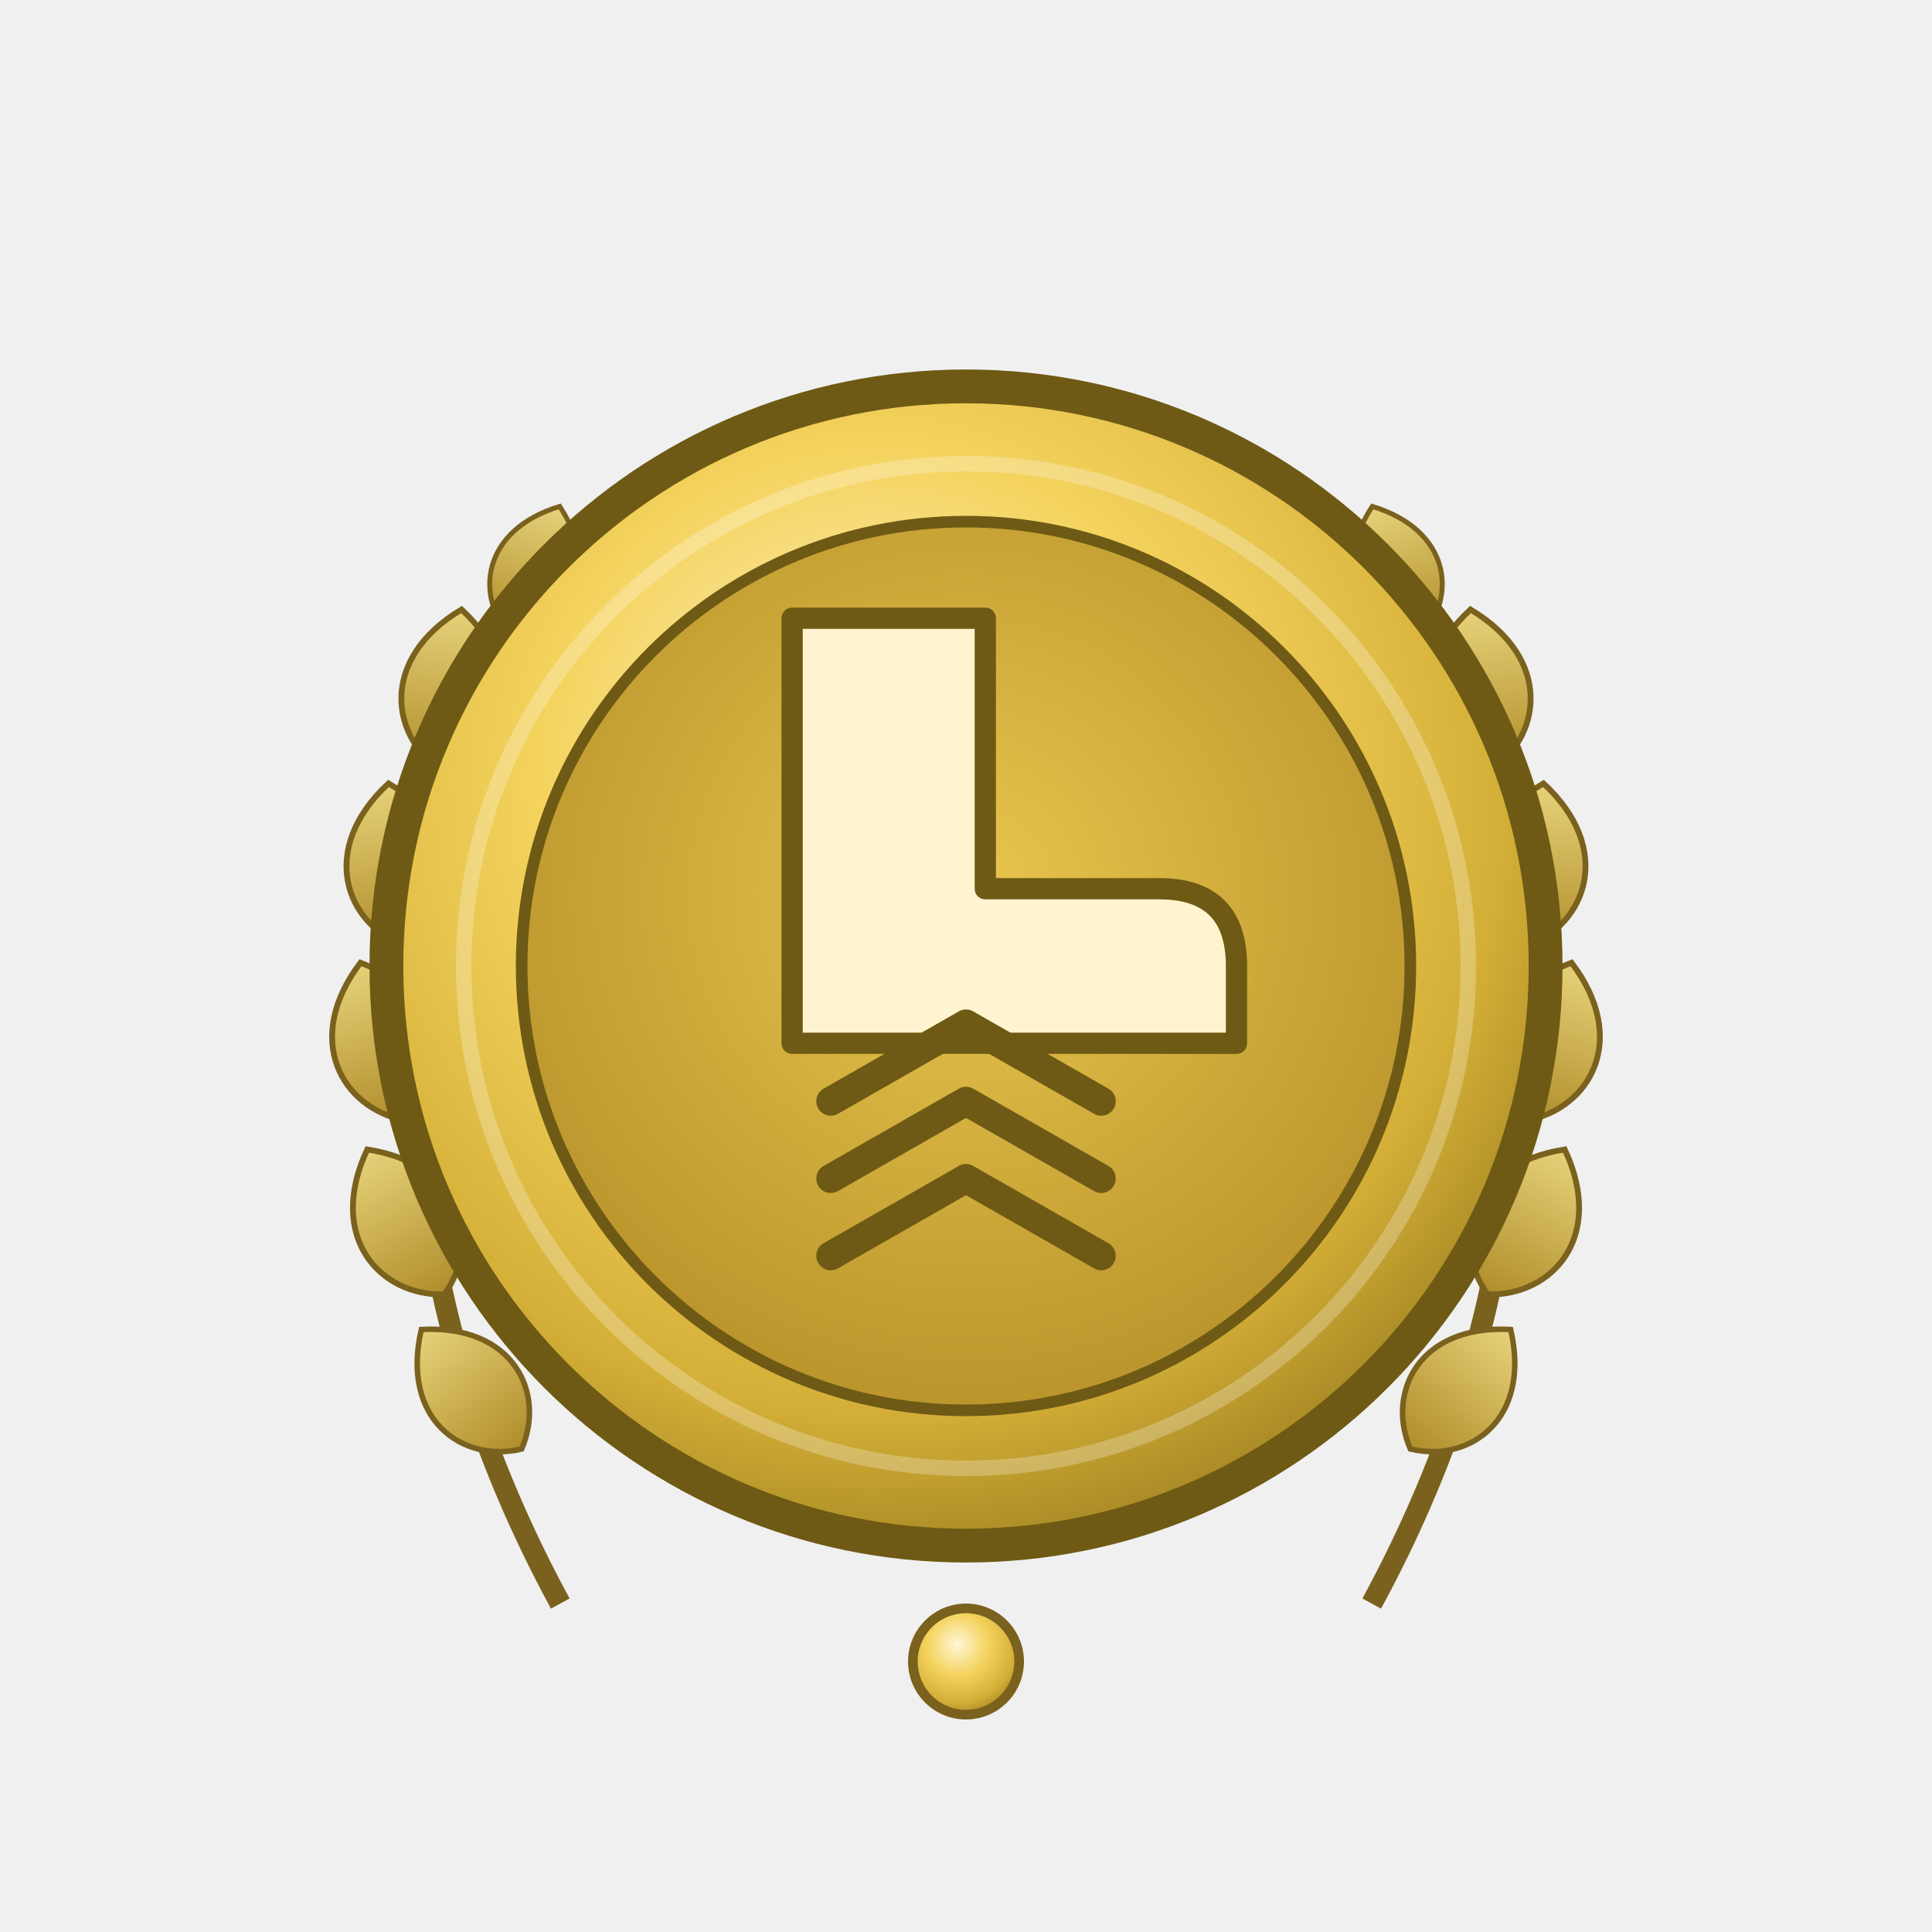
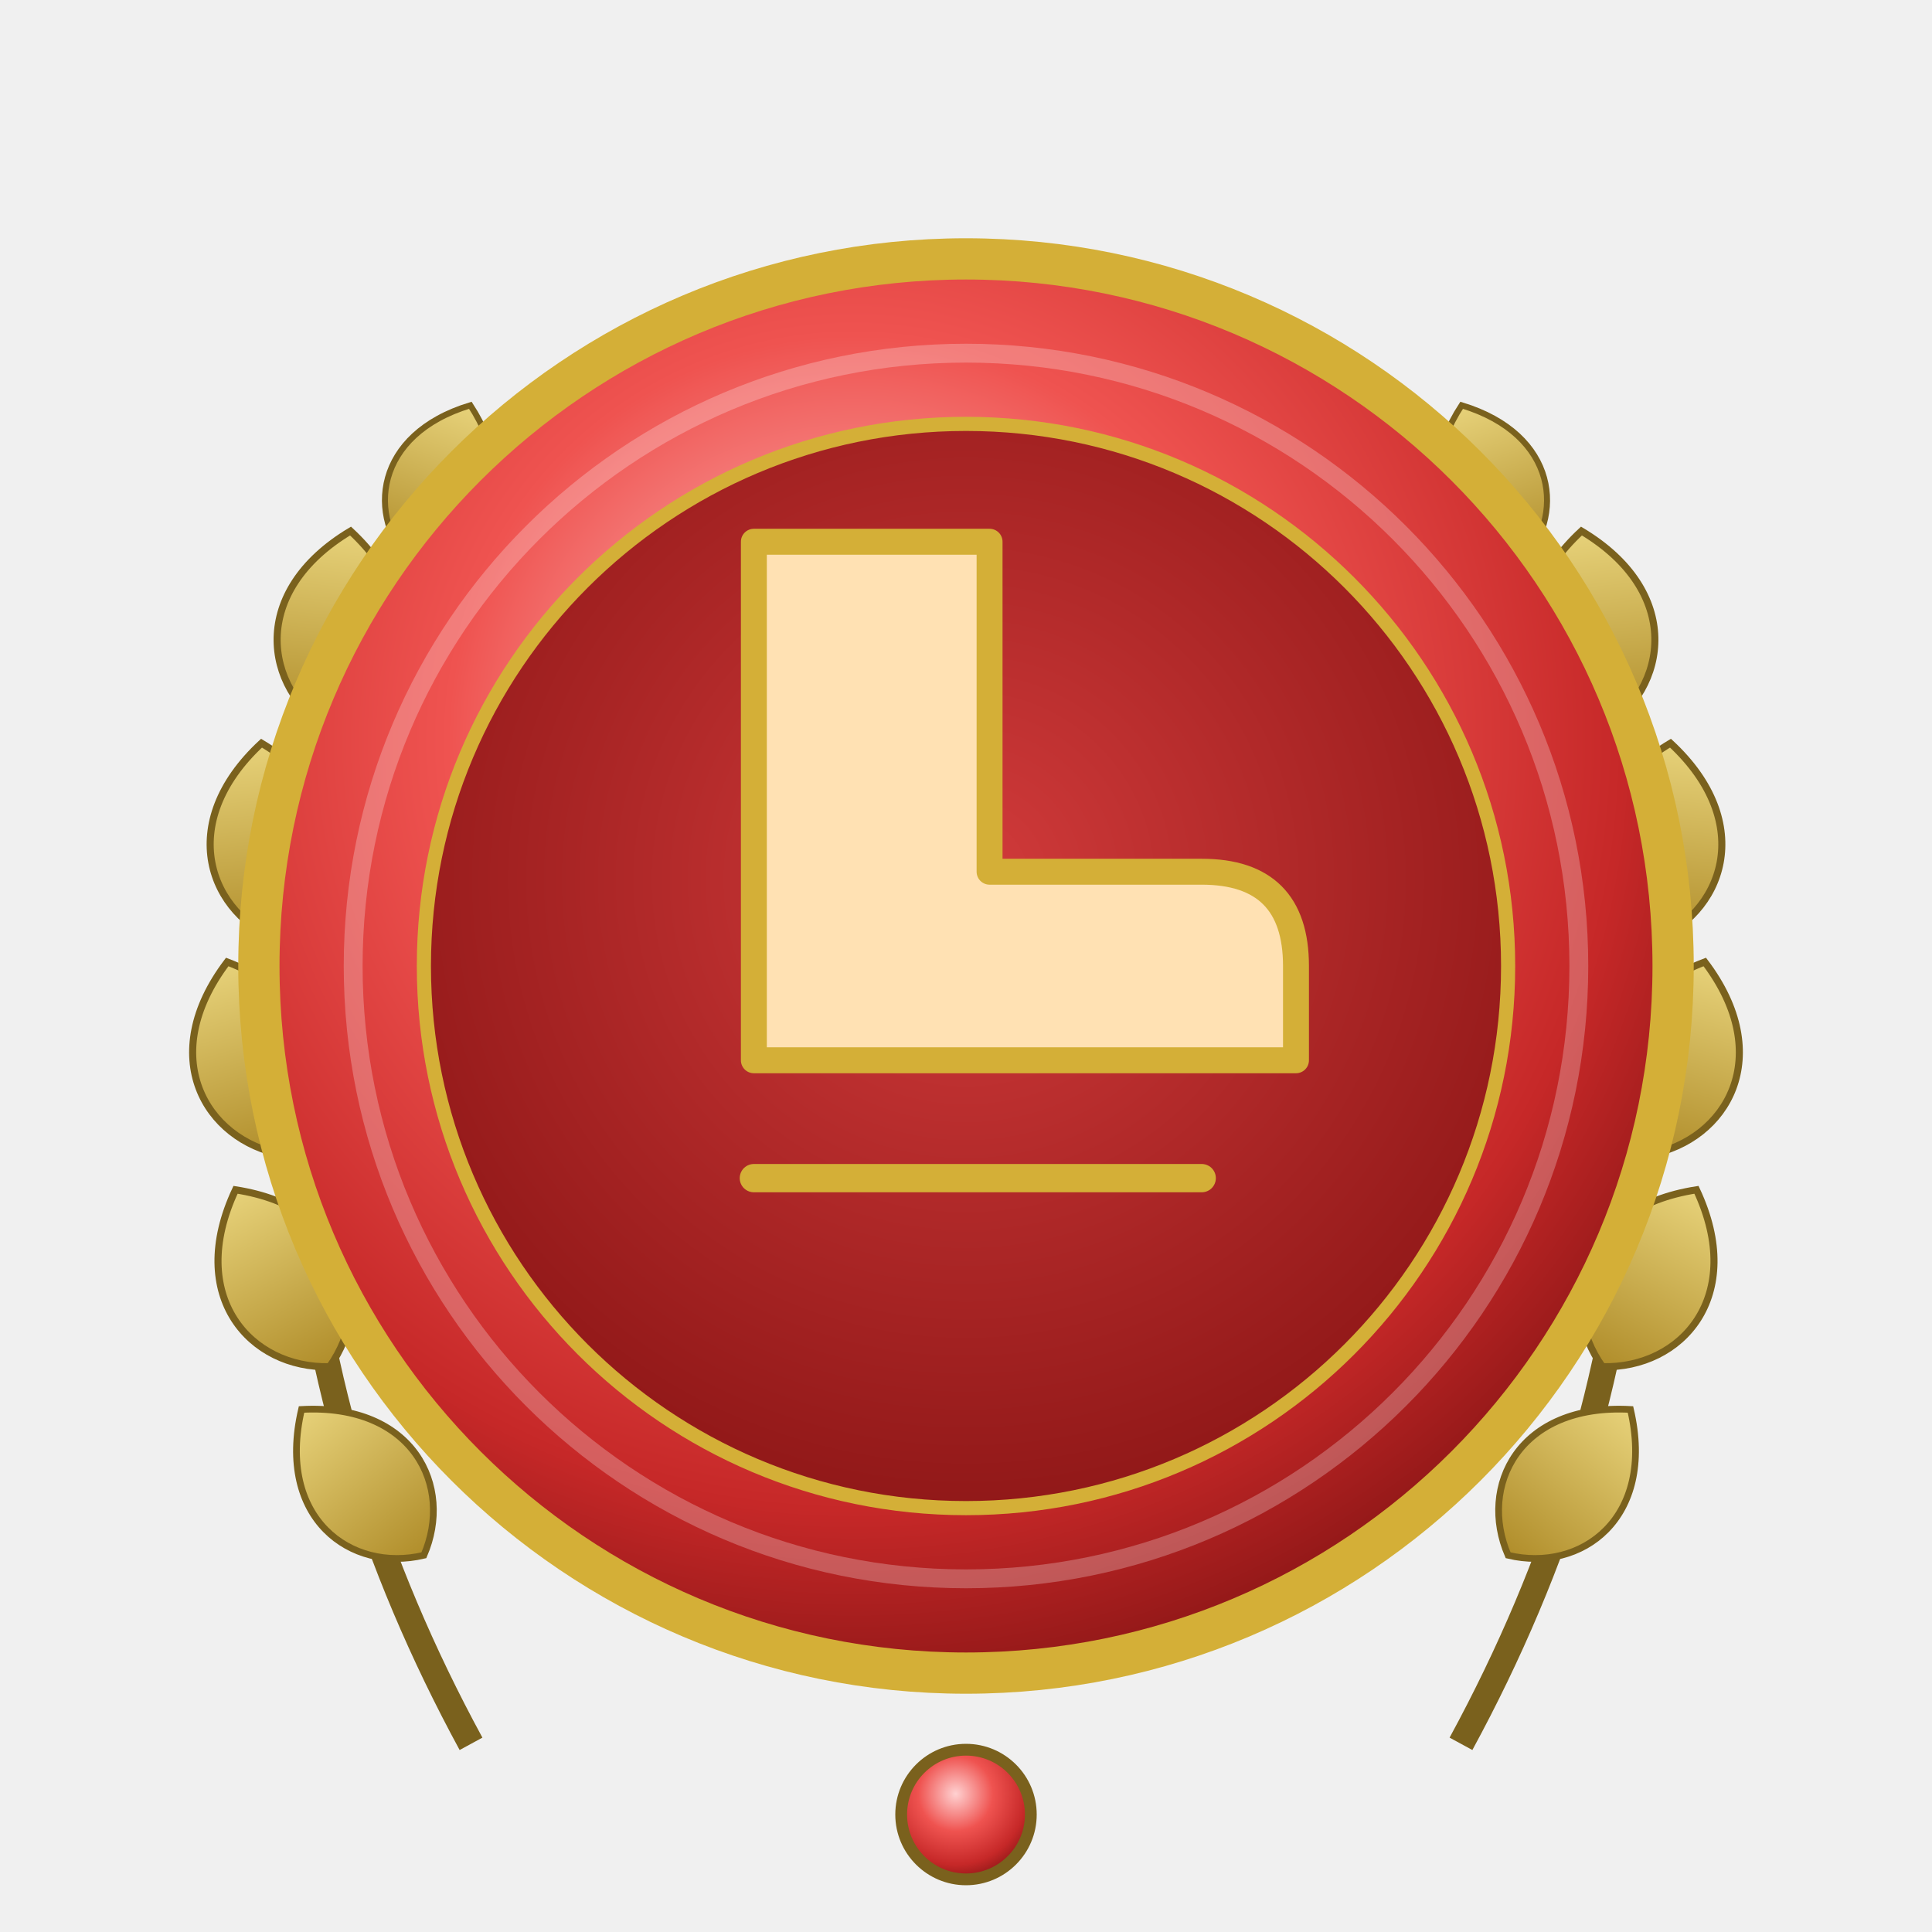
- <svg xmlns="http://www.w3.org/2000/svg" viewBox="0 0 200 200" width="200" height="200" role="img" aria-label="Досягнення: 50 Deployments (рівень: золото)">
+ <svg xmlns="http://www.w3.org/2000/svg" viewBox="0 0 200 200" width="200" height="200" role="img" aria-label="Досягнення: 50 Deployments (рівень: рубін)">
  <defs>
    <radialGradient id="metal" cx="42%" cy="34%" r="72%">
-       <stop offset="0%" stop-color="#fff7d6" />
-       <stop offset="40%" stop-color="#f4d35e" />
-       <stop offset="76%" stop-color="#d4af37" />
-       <stop offset="100%" stop-color="#9a7d1f" />
+       <stop offset="0%" stop-color="#ffd1d1" />
+       <stop offset="40%" stop-color="#ef5350" />
+       <stop offset="76%" stop-color="#c62828" />
+       <stop offset="100%" stop-color="#7f1212" />
    </radialGradient>
    <radialGradient id="field" cx="50%" cy="42%" r="60%">
-       <stop offset="0%" stop-color="#e9c64e" />
-       <stop offset="100%" stop-color="#b8932b" />
+       <stop offset="0%" stop-color="#d23b3b" />
+       <stop offset="100%" stop-color="#8f1717" />
    </radialGradient>
    <linearGradient id="leaf" x1="0" y1="0" x2="0" y2="1">
      <stop offset="0%" stop-color="#e7d27a" />
      <stop offset="100%" stop-color="#b08d2a" />
    </linearGradient>
    <path id="lf" d="M0,0 C 6,-3 8,-11 0,-17 C -8,-11 -6,-3 0,0 Z" />
  </defs>
-   <g id="wreath-l" fill="url(#leaf)" stroke="#7a611d" stroke-width="0.6">
-     <path d="M58,166 Q 33,120 50,68" fill="none" stroke="#7a611d" stroke-width="2.2" />
-     <use href="#lf" transform="translate(54,150) rotate(-40) scale(0.95)" />
-     <use href="#lf" transform="translate(46,134) rotate(-28)" />
-     <use href="#lf" transform="translate(42,116) rotate(-16)" />
-     <use href="#lf" transform="translate(42,98) rotate(-6)" />
-     <use href="#lf" transform="translate(46,80) rotate(6)" />
-     <use href="#lf" transform="translate(53,66) rotate(20) scale(0.85)" />
+   <g transform="translate(100 100) scale(1.22) translate(-100 -100)">
+     <g id="wreath-l" fill="url(#leaf)" stroke="#7a611d" stroke-width="0.6">
+       <path d="M58,166 Q 33,120 50,68" fill="none" stroke="#7a611d" stroke-width="2.2" />
+       <use href="#lf" transform="translate(54,150) rotate(-40) scale(0.95)" />
+       <use href="#lf" transform="translate(46,134) rotate(-28)" />
+       <use href="#lf" transform="translate(42,116) rotate(-16)" />
+       <use href="#lf" transform="translate(42,98) rotate(-6)" />
+       <use href="#lf" transform="translate(46,80) rotate(6)" />
+       <use href="#lf" transform="translate(53,66) rotate(20) scale(0.85)" />
+     </g>
+     <use href="#wreath-l" transform="matrix(-1 0 0 1 200 0)" />
+     <circle cx="100" cy="172" r="5.5" fill="url(#metal)" stroke="#7a611d" stroke-width="1" />
+     <circle cx="100" cy="100" r="60" fill="url(#metal)" />
+     <circle cx="100" cy="100" r="60" fill="none" stroke="#d4af37" stroke-width="3.5" />
+     <circle cx="100" cy="100" r="52" fill="none" stroke="#ffffff" stroke-opacity="0.25" stroke-width="1.6" />
+     <circle cx="100" cy="100" r="46" fill="url(#field)" stroke="#d4af37" stroke-width="1.2" />
+     <path d="M82,64 L102,64 L102,92 L120,92 Q128,92 128,100 L128,108 L82,108 Z" fill="#ffe1b3" stroke="#d4af37" stroke-width="2.2" stroke-linejoin="round" />
+     <path d="M82,118 H120" fill="none" stroke="#d4af37" stroke-width="2.4" stroke-linecap="round" />
  </g>
-   <use href="#wreath-l" transform="matrix(-1 0 0 1 200 0)" />
-   <circle cx="100" cy="172" r="5.5" fill="url(#metal)" stroke="#7a611d" stroke-width="1" />
-   <circle cx="100" cy="100" r="60" fill="url(#metal)" />
-   <circle cx="100" cy="100" r="60" fill="none" stroke="#6e5a14" stroke-width="3.5" />
-   <circle cx="100" cy="100" r="52" fill="none" stroke="#ffffff" stroke-opacity="0.25" stroke-width="1.6" />
-   <circle cx="100" cy="100" r="46" fill="url(#field)" stroke="#6e5a14" stroke-width="1.2" />
-   <path d="M82,64 L102,64 L102,92 L120,92 Q128,92 128,100 L128,108 L82,108 Z" fill="#fff4cf" stroke="#6e5a14" stroke-width="2.2" stroke-linejoin="round" />
-   <path d="M86,114 L100,106 L114,114" fill="none" stroke="#6e5a14" stroke-width="3" stroke-linecap="round" stroke-linejoin="round" />
-   <path d="M86,122 L100,114 L114,122" fill="none" stroke="#6e5a14" stroke-width="3" stroke-linecap="round" stroke-linejoin="round" />
-   <path d="M86,130 L100,122 L114,130" fill="none" stroke="#6e5a14" stroke-width="3" stroke-linecap="round" stroke-linejoin="round" />
</svg>
